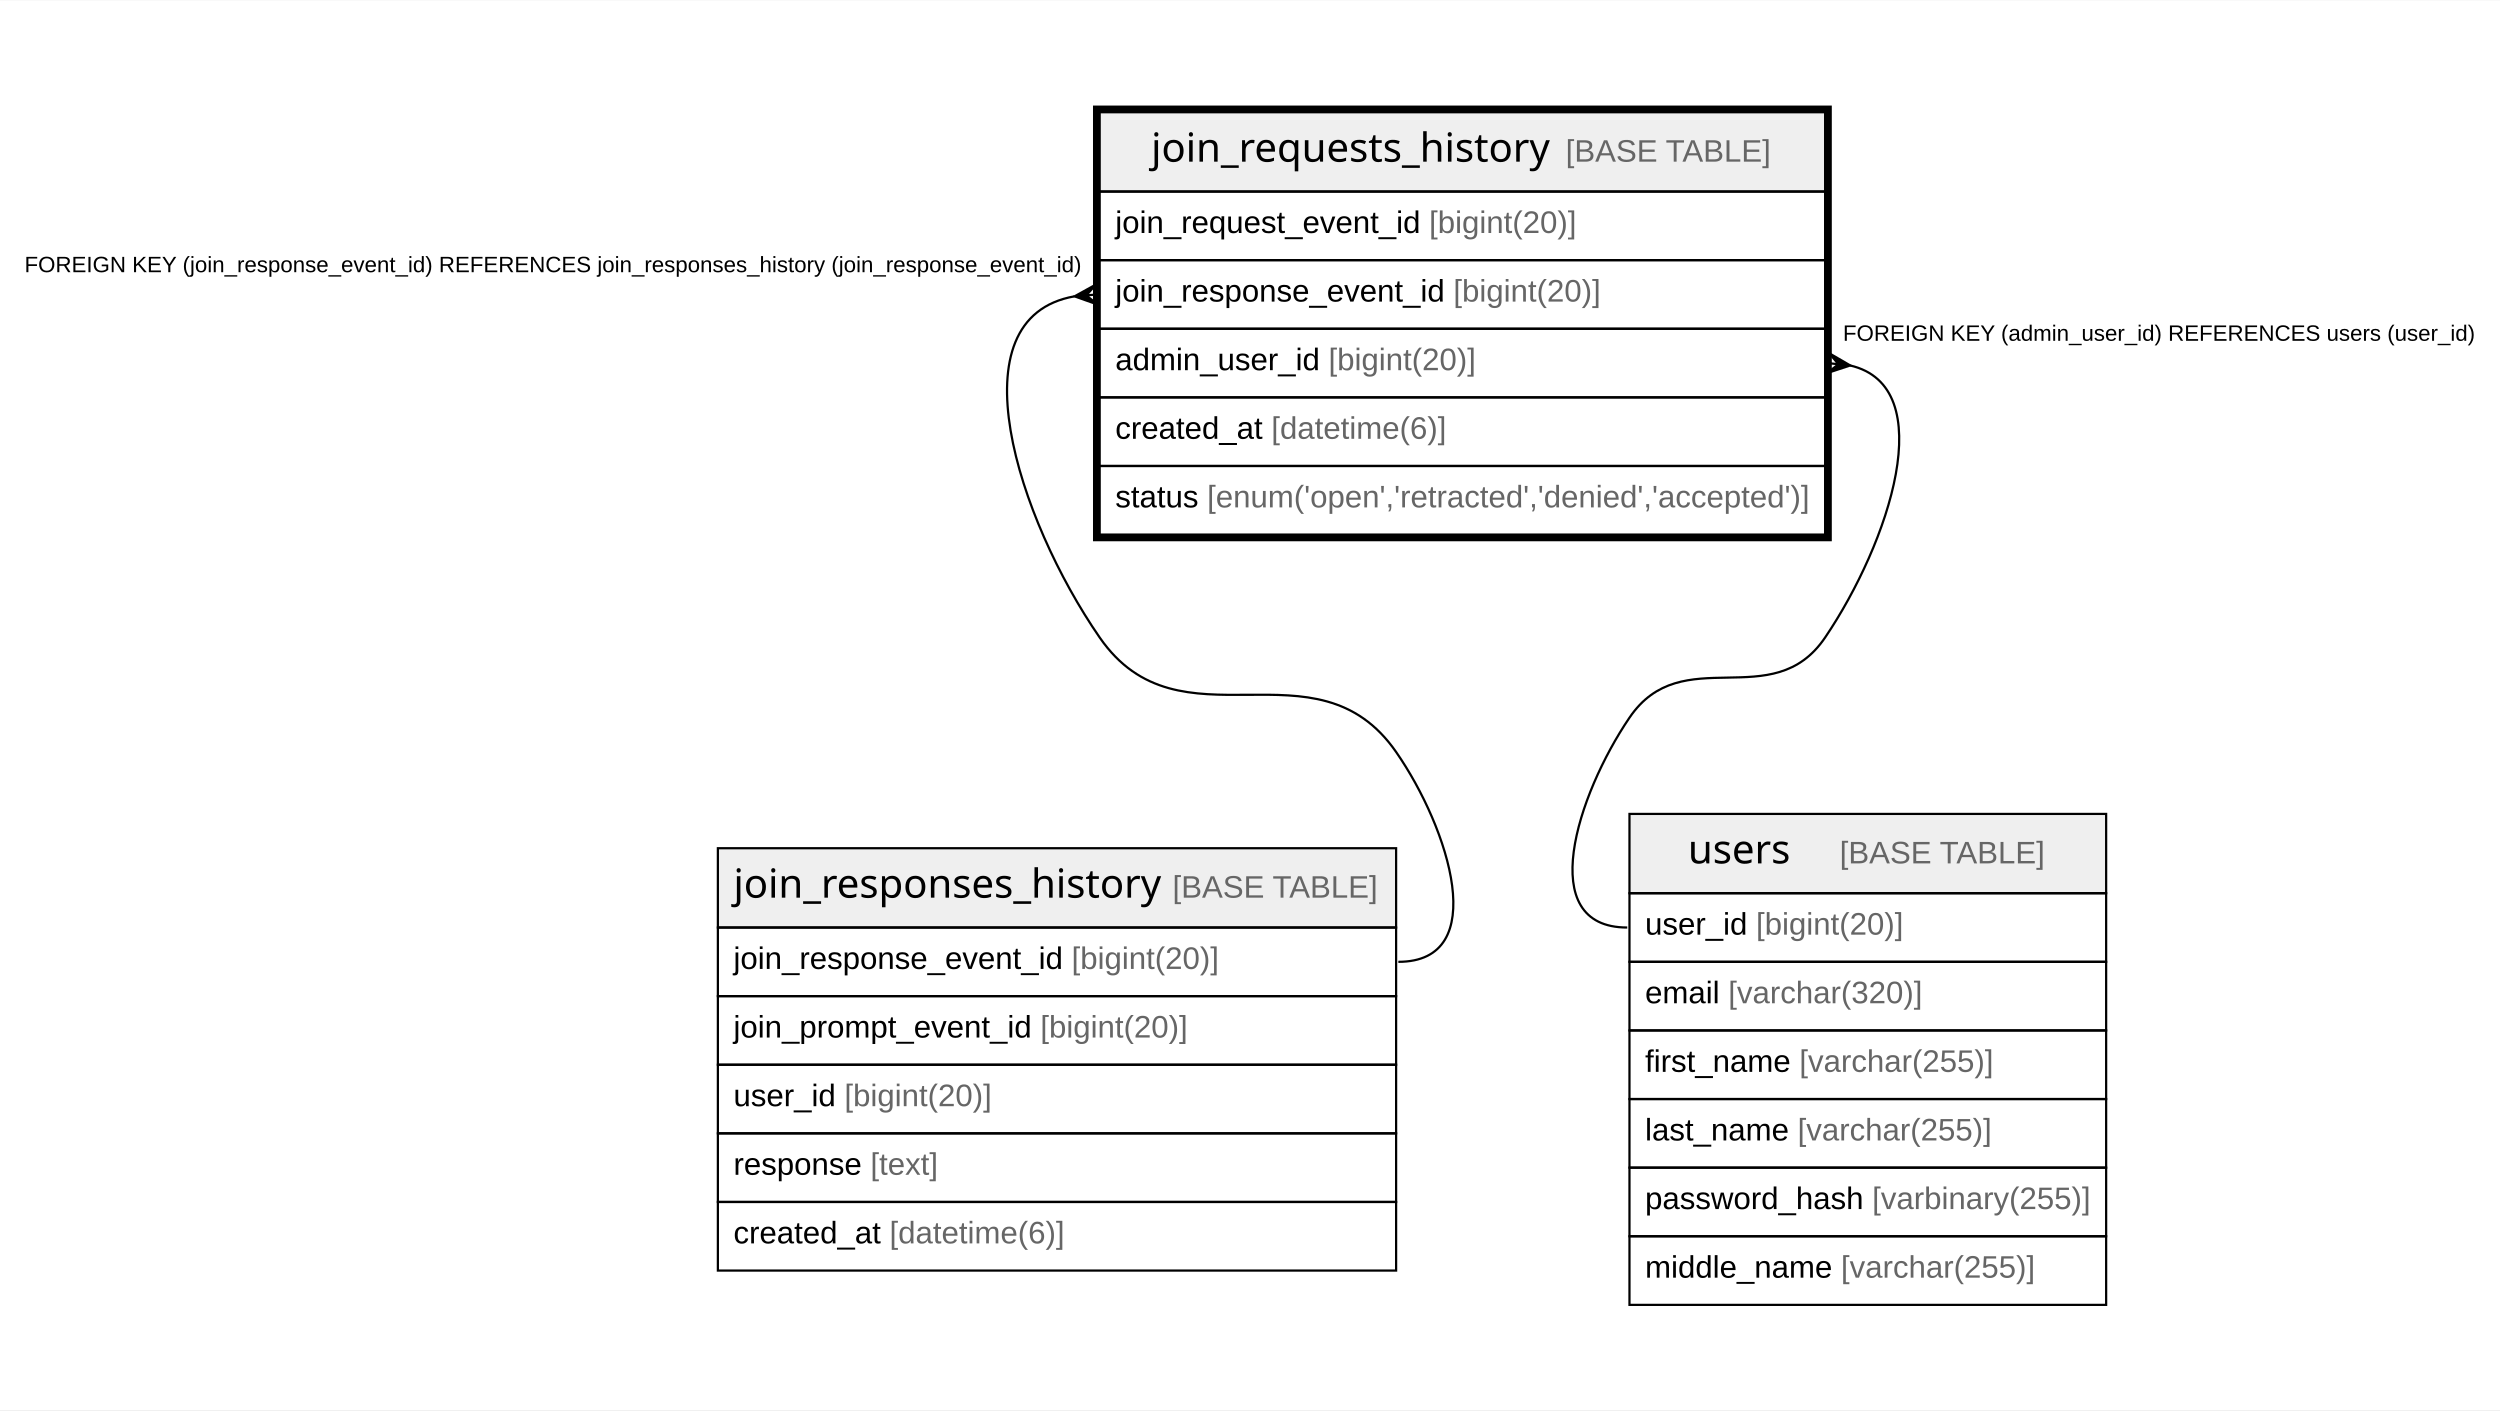
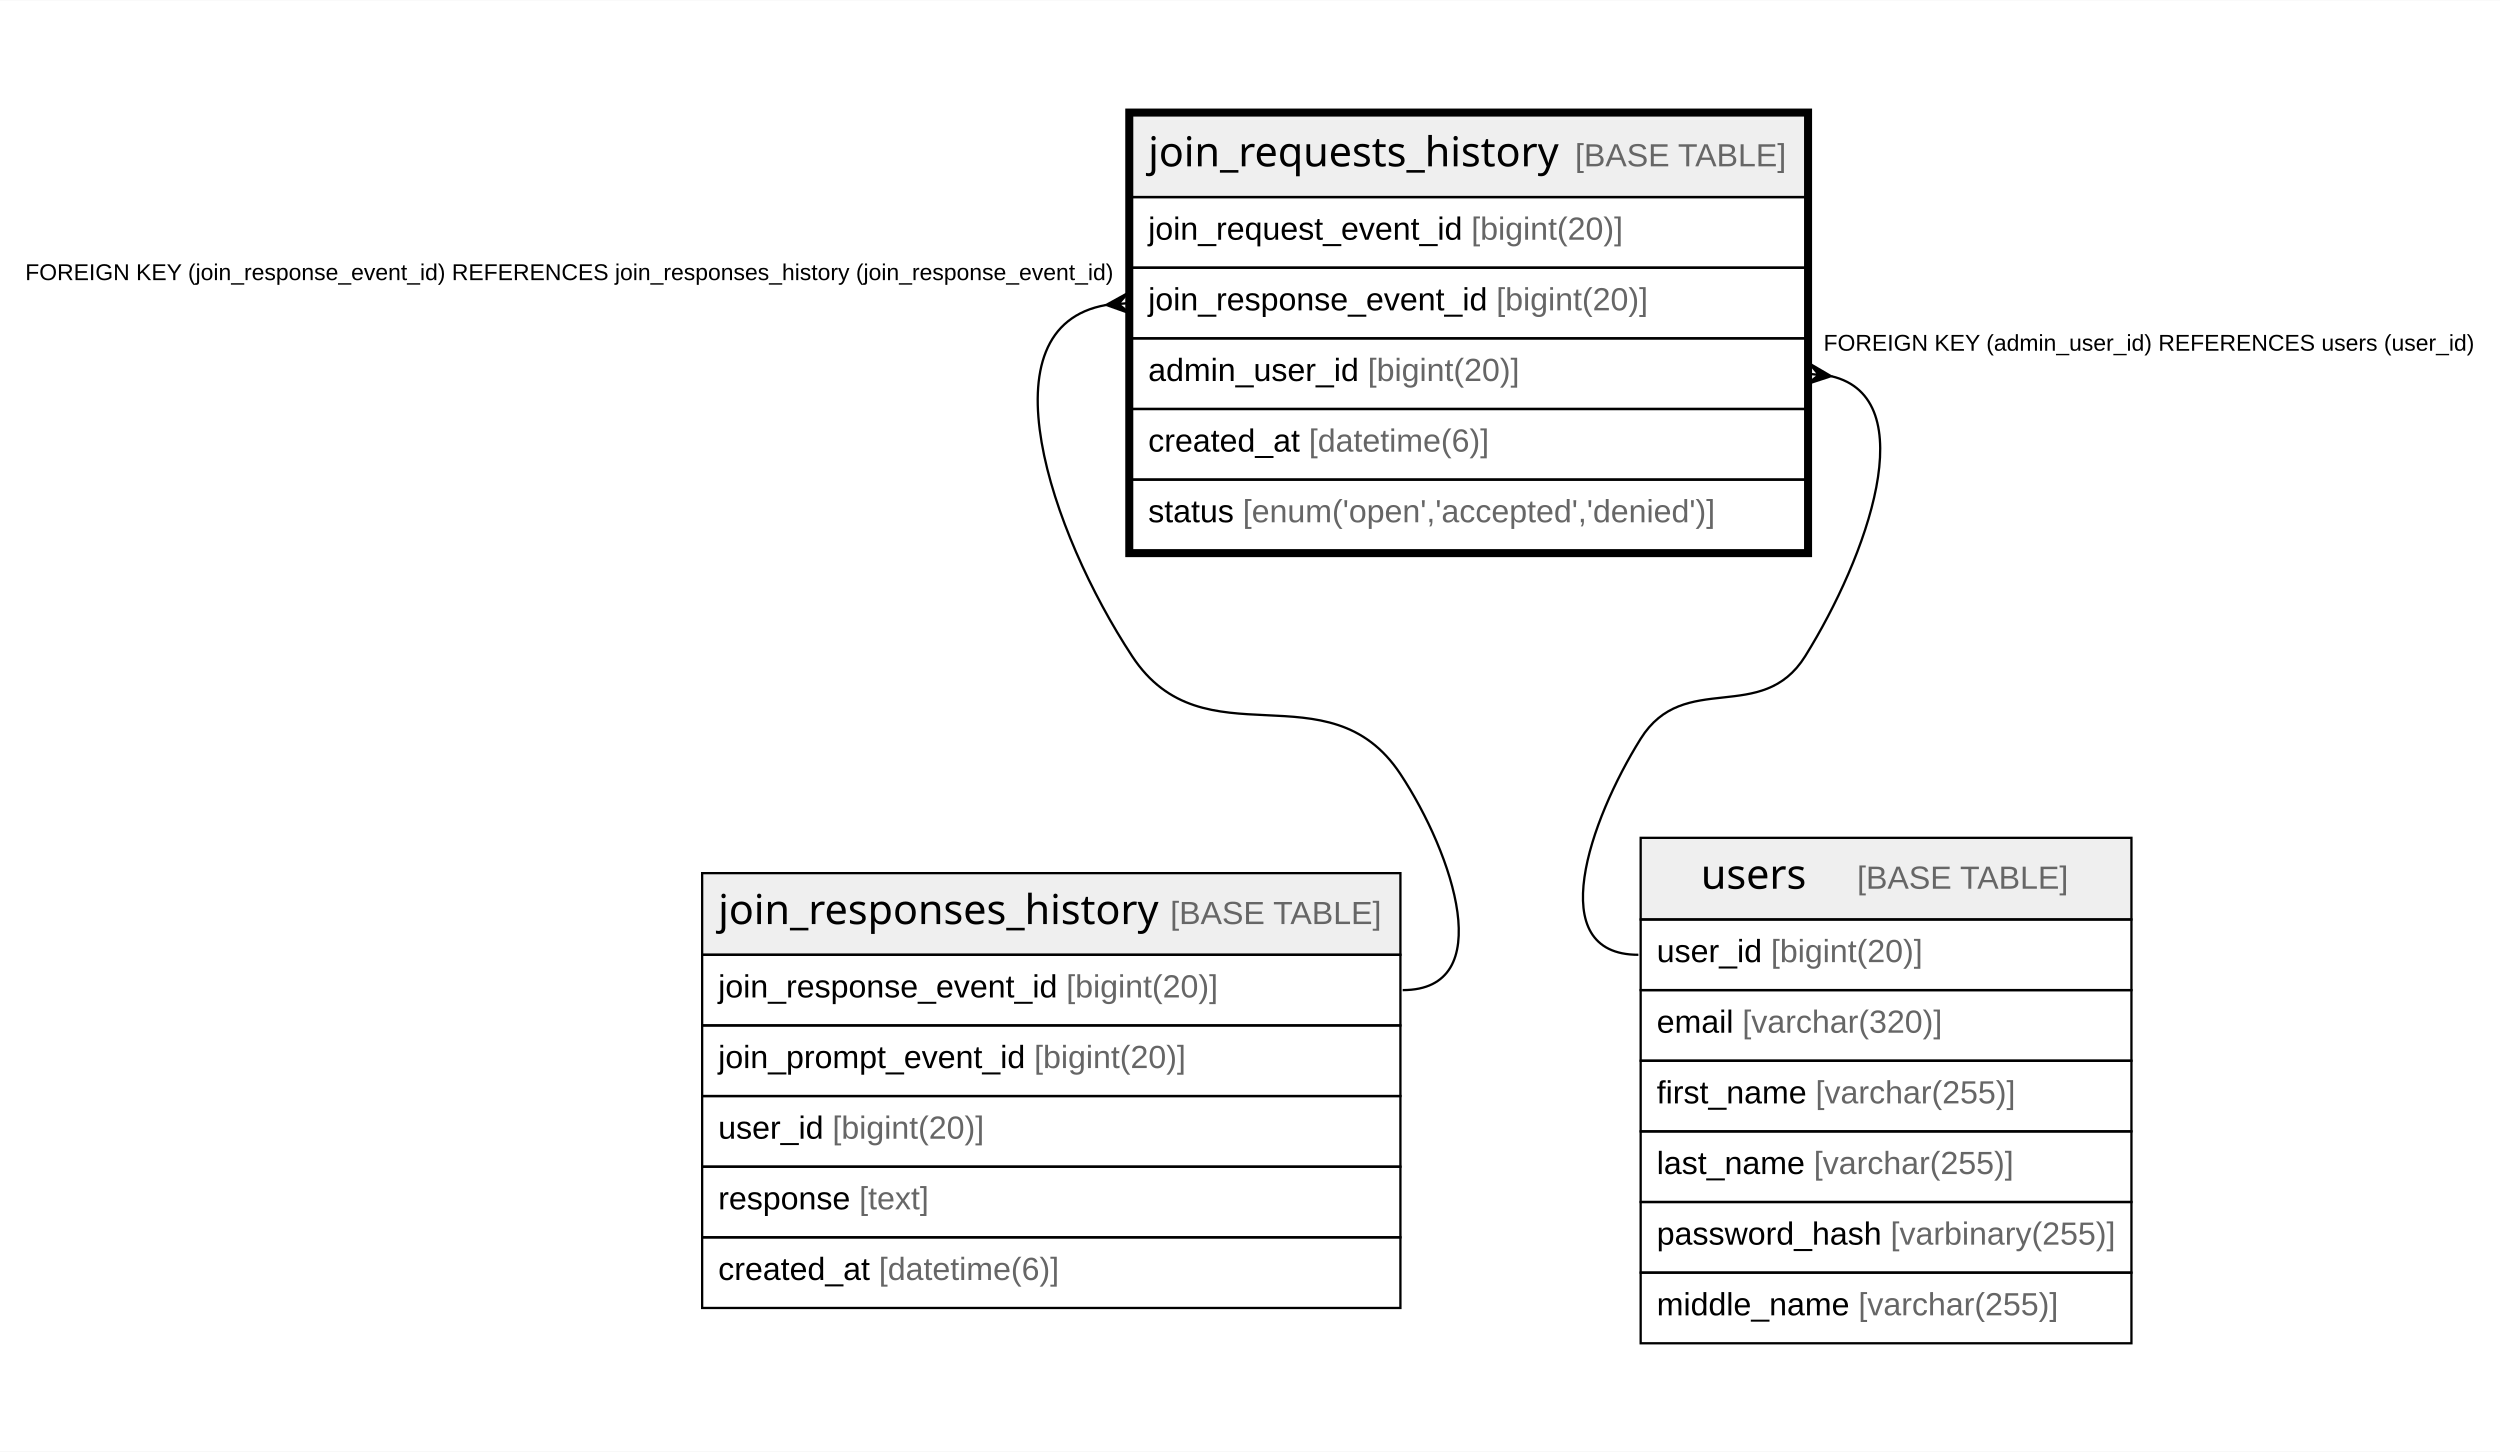
- <svg xmlns="http://www.w3.org/2000/svg" width="1122pt" height="633pt" viewBox="0.00 0.00 1122.31 632.80">
+ <svg xmlns="http://www.w3.org/2000/svg" width="1090pt" height="633pt" viewBox="0.00 0.00 1090.12 632.80">
  <g id="graph0" class="graph" transform="scale(1 1) rotate(0) translate(4 628.8)">
-     <polygon fill="white" stroke="none" points="-4,4 -4,-628.8 1118.31,-628.8 1118.31,4 -4,4" />
+     <polygon fill="white" stroke="none" points="-4,4 -4,-628.8 1086.12,-628.8 1086.12,4 -4,4" />
    <g id="node1" class="node">
-       <polygon fill="#efefef" stroke="none" points="489.67,-543 489.67,-578.6 815.34,-578.6 815.34,-543 489.67,-543" />
-       <polygon fill="none" stroke="black" points="489.67,-543 489.67,-578.6 815.34,-578.6 815.34,-543 489.67,-543" />
-       <text text-anchor="start" x="512.77" y="-556.4" font-family="Arial Bold" font-size="18.00">join_requests_history</text>
-       <text text-anchor="start" x="667.76" y="-556.4" font-family="Arial" font-size="14.00">    </text>
-       <text text-anchor="start" x="698.87" y="-556.4" font-family="Arial" font-size="14.00" fill="#666666">[BASE TABLE]</text>
-       <polygon fill="none" stroke="black" points="489.67,-512.2 489.67,-543 815.34,-543 815.34,-512.2 489.67,-512.2" />
+       <polygon fill="#efefef" stroke="none" points="489.67,-543 489.67,-578.6 783.15,-578.6 783.15,-543 489.67,-543" />
+       <polygon fill="none" stroke="black" points="489.67,-543 489.67,-578.6 783.15,-578.6 783.15,-543 489.67,-543" />
+       <text text-anchor="start" x="496.67" y="-556.4" font-family="Arial Bold" font-size="18.00">join_requests_history</text>
+       <text text-anchor="start" x="651.66" y="-556.4" font-family="Arial" font-size="14.00">    </text>
+       <text text-anchor="start" x="682.78" y="-556.4" font-family="Arial" font-size="14.00" fill="#666666">[BASE TABLE]</text>
+       <polygon fill="none" stroke="black" points="489.67,-512.2 489.67,-543 783.15,-543 783.15,-512.2 489.67,-512.2" />
      <text text-anchor="start" x="496.67" y="-524.4" font-family="Arial" font-size="14.00">join_request_event_id </text>
      <text text-anchor="start" x="637.55" y="-524.4" font-family="Arial" font-size="14.00" fill="#666666">[bigint(20)]</text>
-       <polygon fill="none" stroke="black" points="489.67,-481.4 489.67,-512.2 815.34,-512.2 815.34,-481.4 489.67,-481.4" />
+       <polygon fill="none" stroke="black" points="489.67,-481.4 489.67,-512.2 783.15,-512.2 783.15,-481.4 489.67,-481.4" />
      <text text-anchor="start" x="496.67" y="-493.6" font-family="Arial" font-size="14.00">join_response_event_id </text>
      <text text-anchor="start" x="648.45" y="-493.6" font-family="Arial" font-size="14.00" fill="#666666">[bigint(20)]</text>
-       <polygon fill="none" stroke="black" points="489.67,-450.6 489.67,-481.4 815.34,-481.4 815.34,-450.6 489.67,-450.6" />
+       <polygon fill="none" stroke="black" points="489.67,-450.6 489.67,-481.4 783.15,-481.4 783.15,-450.6 489.67,-450.6" />
      <text text-anchor="start" x="496.67" y="-462.8" font-family="Arial" font-size="14.00">admin_user_id </text>
      <text text-anchor="start" x="592.4" y="-462.8" font-family="Arial" font-size="14.00" fill="#666666">[bigint(20)]</text>
-       <polygon fill="none" stroke="black" points="489.67,-419.8 489.67,-450.6 815.34,-450.6 815.34,-419.8 489.67,-419.8" />
+       <polygon fill="none" stroke="black" points="489.67,-419.8 489.67,-450.6 783.15,-450.6 783.15,-419.8 489.67,-419.8" />
      <text text-anchor="start" x="496.67" y="-432" font-family="Arial" font-size="14.00">created_at </text>
      <text text-anchor="start" x="566.72" y="-432" font-family="Arial" font-size="14.00" fill="#666666">[datetime(6)]</text>
-       <polygon fill="none" stroke="black" points="489.67,-389 489.67,-419.8 815.34,-419.8 815.34,-389 489.67,-389" />
+       <polygon fill="none" stroke="black" points="489.67,-389 489.67,-419.8 783.15,-419.8 783.15,-389 489.67,-389" />
      <text text-anchor="start" x="496.67" y="-401.2" font-family="Arial" font-size="14.00">status </text>
-       <text text-anchor="start" x="537.91" y="-401.2" font-family="Arial" font-size="14.00" fill="#666666">[enum('open','retracted','denied','accepted')]</text>
-       <polygon fill="none" stroke="black" stroke-width="3" points="488.17,-387.5 488.17,-580.1 816.84,-580.1 816.84,-387.5 488.17,-387.5" />
+       <text text-anchor="start" x="537.91" y="-401.2" font-family="Arial" font-size="14.00" fill="#666666">[enum('open','accepted','denied')]</text>
+       <polygon fill="none" stroke="black" stroke-width="3" points="488.17,-387.5 488.17,-580.1 784.65,-580.1 784.65,-387.5 488.17,-387.5" />
    </g>
    <g id="node2" class="node">
-       <polygon fill="#efefef" stroke="none" points="318.27,-212.6 318.27,-248.2 622.75,-248.2 622.75,-212.6 318.27,-212.6" />
-       <polygon fill="none" stroke="black" points="318.27,-212.6 318.27,-248.2 622.75,-248.2 622.75,-212.6 318.27,-212.6" />
-       <text text-anchor="start" x="325.27" y="-226" font-family="Arial Bold" font-size="18.00">join_responses_history</text>
-       <text text-anchor="start" x="491.26" y="-226" font-family="Arial" font-size="14.00">    </text>
-       <text text-anchor="start" x="522.38" y="-226" font-family="Arial" font-size="14.00" fill="#666666">[BASE TABLE]</text>
-       <polygon fill="none" stroke="black" points="318.27,-181.8 318.27,-212.6 622.75,-212.6 622.75,-181.8 318.27,-181.8" />
-       <text text-anchor="start" x="325.27" y="-194" font-family="Arial" font-size="14.00">join_response_event_id </text>
-       <text text-anchor="start" x="477.05" y="-194" font-family="Arial" font-size="14.00" fill="#666666">[bigint(20)]</text>
-       <polygon fill="none" stroke="black" points="318.27,-151 318.27,-181.8 622.75,-181.8 622.75,-151 318.27,-151" />
-       <text text-anchor="start" x="325.27" y="-163.2" font-family="Arial" font-size="14.00">join_prompt_event_id </text>
-       <text text-anchor="start" x="463.03" y="-163.2" font-family="Arial" font-size="14.00" fill="#666666">[bigint(20)]</text>
-       <polygon fill="none" stroke="black" points="318.27,-120.2 318.27,-151 622.75,-151 622.75,-120.2 318.27,-120.2" />
-       <text text-anchor="start" x="325.27" y="-132.4" font-family="Arial" font-size="14.00">user_id </text>
-       <text text-anchor="start" x="375.08" y="-132.4" font-family="Arial" font-size="14.00" fill="#666666">[bigint(20)]</text>
-       <polygon fill="none" stroke="black" points="318.27,-89.4 318.27,-120.2 622.75,-120.2 622.75,-89.4 318.27,-89.4" />
-       <text text-anchor="start" x="325.27" y="-101.6" font-family="Arial" font-size="14.00">response </text>
-       <text text-anchor="start" x="386.75" y="-101.6" font-family="Arial" font-size="14.00" fill="#666666">[text]</text>
-       <polygon fill="none" stroke="black" points="318.27,-58.6 318.27,-89.4 622.75,-89.4 622.75,-58.6 318.27,-58.6" />
-       <text text-anchor="start" x="325.27" y="-70.8" font-family="Arial" font-size="14.00">created_at </text>
-       <text text-anchor="start" x="395.32" y="-70.8" font-family="Arial" font-size="14.00" fill="#666666">[datetime(6)]</text>
+       <polygon fill="#efefef" stroke="none" points="302.17,-212.6 302.17,-248.2 606.65,-248.2 606.65,-212.6 302.17,-212.6" />
+       <polygon fill="none" stroke="black" points="302.17,-212.6 302.17,-248.2 606.65,-248.2 606.65,-212.6 302.17,-212.6" />
+       <text text-anchor="start" x="309.17" y="-226" font-family="Arial Bold" font-size="18.00">join_responses_history</text>
+       <text text-anchor="start" x="475.16" y="-226" font-family="Arial" font-size="14.00">    </text>
+       <text text-anchor="start" x="506.28" y="-226" font-family="Arial" font-size="14.00" fill="#666666">[BASE TABLE]</text>
+       <polygon fill="none" stroke="black" points="302.17,-181.8 302.17,-212.6 606.65,-212.6 606.65,-181.8 302.17,-181.8" />
+       <text text-anchor="start" x="309.17" y="-194" font-family="Arial" font-size="14.00">join_response_event_id </text>
+       <text text-anchor="start" x="460.95" y="-194" font-family="Arial" font-size="14.00" fill="#666666">[bigint(20)]</text>
+       <polygon fill="none" stroke="black" points="302.17,-151 302.17,-181.8 606.65,-181.8 606.65,-151 302.17,-151" />
+       <text text-anchor="start" x="309.17" y="-163.2" font-family="Arial" font-size="14.00">join_prompt_event_id </text>
+       <text text-anchor="start" x="446.93" y="-163.2" font-family="Arial" font-size="14.00" fill="#666666">[bigint(20)]</text>
+       <polygon fill="none" stroke="black" points="302.17,-120.2 302.17,-151 606.65,-151 606.65,-120.2 302.17,-120.2" />
+       <text text-anchor="start" x="309.17" y="-132.4" font-family="Arial" font-size="14.00">user_id </text>
+       <text text-anchor="start" x="358.98" y="-132.4" font-family="Arial" font-size="14.00" fill="#666666">[bigint(20)]</text>
+       <polygon fill="none" stroke="black" points="302.17,-89.4 302.17,-120.2 606.65,-120.2 606.65,-89.4 302.17,-89.4" />
+       <text text-anchor="start" x="309.17" y="-101.6" font-family="Arial" font-size="14.00">response </text>
+       <text text-anchor="start" x="370.65" y="-101.6" font-family="Arial" font-size="14.00" fill="#666666">[text]</text>
+       <polygon fill="none" stroke="black" points="302.17,-58.6 302.17,-89.4 606.65,-89.4 606.65,-58.6 302.17,-58.6" />
+       <text text-anchor="start" x="309.17" y="-70.8" font-family="Arial" font-size="14.00">created_at </text>
+       <text text-anchor="start" x="379.22" y="-70.8" font-family="Arial" font-size="14.00" fill="#666666">[datetime(6)]</text>
    </g>
    <g id="edge1" class="edge">
-       <path fill="none" stroke="black" d="M478.32,-495.95C423.59,-486.24 452.91,-396.04 489.67,-342.8 525.7,-290.63 586.61,-343.5 622.75,-291.4 646.61,-257 665.62,-197.2 623.75,-197.2" />
-       <polygon fill="black" stroke="black" points="478.37,-495.95 487.97,-501.26 483.69,-496.39 488.01,-496.75 488.01,-496.75 488.01,-496.75 483.69,-496.39 488.71,-492.29 478.37,-495.95" />
+       <path fill="none" stroke="black" d="M478.33,-495.95C423.73,-486.33 454.13,-396.86 489.67,-342.8 520.87,-295.35 575.35,-338.79 606.65,-291.4 629.73,-256.46 649.52,-197.2 607.65,-197.2" />
+       <polygon fill="black" stroke="black" points="478.37,-495.96 487.97,-501.26 483.69,-496.39 488.01,-496.75 488.01,-496.75 488.01,-496.75 483.69,-496.39 488.71,-492.29 478.37,-495.96" />
      <text text-anchor="start" x="7" y="-506.8" font-family="Arial" font-size="10.00">FOREIGN KEY (join_response_event_id) REFERENCES join_responses_history (join_response_event_id)</text>
    </g>
    <g id="node3" class="node">
-       <polygon fill="#efefef" stroke="none" points="727.51,-228 727.51,-263.6 941.5,-263.6 941.5,-228 727.51,-228" />
-       <polygon fill="none" stroke="black" points="727.51,-228 727.51,-263.6 941.5,-263.6 941.5,-228 727.51,-228" />
-       <text text-anchor="start" x="753.77" y="-241.4" font-family="Arial Bold" font-size="18.00">users</text>
-       <text text-anchor="start" x="790.76" y="-241.4" font-family="Arial" font-size="14.00">    </text>
-       <text text-anchor="start" x="821.88" y="-241.4" font-family="Arial" font-size="14.00" fill="#666666">[BASE TABLE]</text>
-       <polygon fill="none" stroke="black" points="727.51,-197.2 727.51,-228 941.5,-228 941.5,-197.2 727.51,-197.2" />
-       <text text-anchor="start" x="734.51" y="-209.4" font-family="Arial" font-size="14.00">user_id </text>
-       <text text-anchor="start" x="784.32" y="-209.4" font-family="Arial" font-size="14.00" fill="#666666">[bigint(20)]</text>
-       <polygon fill="none" stroke="black" points="727.51,-166.4 727.51,-197.2 941.5,-197.2 941.5,-166.4 727.51,-166.4" />
-       <text text-anchor="start" x="734.51" y="-178.6" font-family="Arial" font-size="14.00">email </text>
-       <text text-anchor="start" x="771.86" y="-178.6" font-family="Arial" font-size="14.00" fill="#666666">[varchar(320)]</text>
-       <polygon fill="none" stroke="black" points="727.51,-135.6 727.51,-166.4 941.5,-166.4 941.5,-135.6 727.51,-135.6" />
-       <text text-anchor="start" x="734.51" y="-147.8" font-family="Arial" font-size="14.00">first_name </text>
-       <text text-anchor="start" x="803.76" y="-147.8" font-family="Arial" font-size="14.00" fill="#666666">[varchar(255)]</text>
-       <polygon fill="none" stroke="black" points="727.51,-104.8 727.51,-135.6 941.5,-135.6 941.5,-104.8 727.51,-104.8" />
-       <text text-anchor="start" x="734.51" y="-117" font-family="Arial" font-size="14.00">last_name </text>
-       <text text-anchor="start" x="802.99" y="-117" font-family="Arial" font-size="14.00" fill="#666666">[varchar(255)]</text>
-       <polygon fill="none" stroke="black" points="727.51,-74 727.51,-104.8 941.5,-104.8 941.5,-74 727.51,-74" />
-       <text text-anchor="start" x="734.51" y="-86.2" font-family="Arial" font-size="14.00">password_hash </text>
-       <text text-anchor="start" x="836.46" y="-86.2" font-family="Arial" font-size="14.00" fill="#666666">[varbinary(255)]</text>
-       <polygon fill="none" stroke="black" points="727.51,-43.2 727.51,-74 941.5,-74 941.5,-43.2 727.51,-43.2" />
-       <text text-anchor="start" x="734.51" y="-55.4" font-family="Arial" font-size="14.00">middle_name </text>
-       <text text-anchor="start" x="822.45" y="-55.4" font-family="Arial" font-size="14.00" fill="#666666">[varchar(255)]</text>
+       <polygon fill="#efefef" stroke="none" points="711.41,-228 711.41,-263.6 925.41,-263.6 925.41,-228 711.41,-228" />
+       <polygon fill="none" stroke="black" points="711.41,-228 711.41,-263.6 925.41,-263.6 925.41,-228 711.41,-228" />
+       <text text-anchor="start" x="737.67" y="-241.4" font-family="Arial Bold" font-size="18.00">users</text>
+       <text text-anchor="start" x="774.66" y="-241.4" font-family="Arial" font-size="14.00">    </text>
+       <text text-anchor="start" x="805.78" y="-241.4" font-family="Arial" font-size="14.00" fill="#666666">[BASE TABLE]</text>
+       <polygon fill="none" stroke="black" points="711.41,-197.2 711.41,-228 925.41,-228 925.41,-197.2 711.41,-197.2" />
+       <text text-anchor="start" x="718.41" y="-209.4" font-family="Arial" font-size="14.00">user_id </text>
+       <text text-anchor="start" x="768.22" y="-209.4" font-family="Arial" font-size="14.00" fill="#666666">[bigint(20)]</text>
+       <polygon fill="none" stroke="black" points="711.41,-166.4 711.41,-197.2 925.41,-197.2 925.41,-166.4 711.41,-166.4" />
+       <text text-anchor="start" x="718.41" y="-178.6" font-family="Arial" font-size="14.00">email </text>
+       <text text-anchor="start" x="755.76" y="-178.6" font-family="Arial" font-size="14.00" fill="#666666">[varchar(320)]</text>
+       <polygon fill="none" stroke="black" points="711.41,-135.6 711.41,-166.4 925.41,-166.4 925.41,-135.6 711.41,-135.6" />
+       <text text-anchor="start" x="718.41" y="-147.8" font-family="Arial" font-size="14.00">first_name </text>
+       <text text-anchor="start" x="787.66" y="-147.8" font-family="Arial" font-size="14.00" fill="#666666">[varchar(255)]</text>
+       <polygon fill="none" stroke="black" points="711.41,-104.8 711.41,-135.6 925.41,-135.6 925.41,-104.8 711.41,-104.8" />
+       <text text-anchor="start" x="718.41" y="-117" font-family="Arial" font-size="14.00">last_name </text>
+       <text text-anchor="start" x="786.9" y="-117" font-family="Arial" font-size="14.00" fill="#666666">[varchar(255)]</text>
+       <polygon fill="none" stroke="black" points="711.41,-74 711.41,-104.8 925.41,-104.8 925.41,-74 711.41,-74" />
+       <text text-anchor="start" x="718.41" y="-86.2" font-family="Arial" font-size="14.00">password_hash </text>
+       <text text-anchor="start" x="820.37" y="-86.2" font-family="Arial" font-size="14.00" fill="#666666">[varbinary(255)]</text>
+       <polygon fill="none" stroke="black" points="711.41,-43.2 711.41,-74 925.41,-74 925.41,-43.2 711.41,-43.2" />
+       <text text-anchor="start" x="718.41" y="-55.4" font-family="Arial" font-size="14.00">middle_name </text>
+       <text text-anchor="start" x="806.35" y="-55.4" font-family="Arial" font-size="14.00" fill="#666666">[varchar(255)]</text>
    </g>
    <g id="edge2" class="edge">
-       <path fill="none" stroke="black" d="M826.48,-464.94C867.65,-455.51 843.94,-385.05 815.34,-342.8 791.7,-307.86 751.2,-341.71 727.51,-306.8 704,-272.15 684.64,-212.6 726.51,-212.6" />
-       <polygon fill="black" stroke="black" points="826.62,-464.93 816.21,-461.49 821.32,-465.48 817.01,-465.93 817.01,-465.93 817.01,-465.93 821.32,-465.48 817.14,-470.44 826.62,-464.93" />
-       <text text-anchor="start" x="823.34" y="-476" font-family="Arial" font-size="10.00">FOREIGN KEY (admin_user_id) REFERENCES users (user_id)</text>
+       <path fill="none" stroke="black" d="M794.52,-464.9C835.12,-455.36 810.06,-386.02 783.15,-342.8 764.29,-312.52 730.31,-337.06 711.41,-306.8 689.24,-271.28 668.55,-212.6 710.41,-212.6" />
+       <polygon fill="black" stroke="black" points="794.43,-464.91 784.01,-461.49 789.12,-465.47 784.81,-465.93 784.81,-465.93 784.81,-465.93 789.12,-465.47 784.96,-470.44 794.43,-464.91" />
+       <text text-anchor="start" x="791.15" y="-476" font-family="Arial" font-size="10.00">FOREIGN KEY (admin_user_id) REFERENCES users (user_id)</text>
    </g>
  </g>
</svg>
